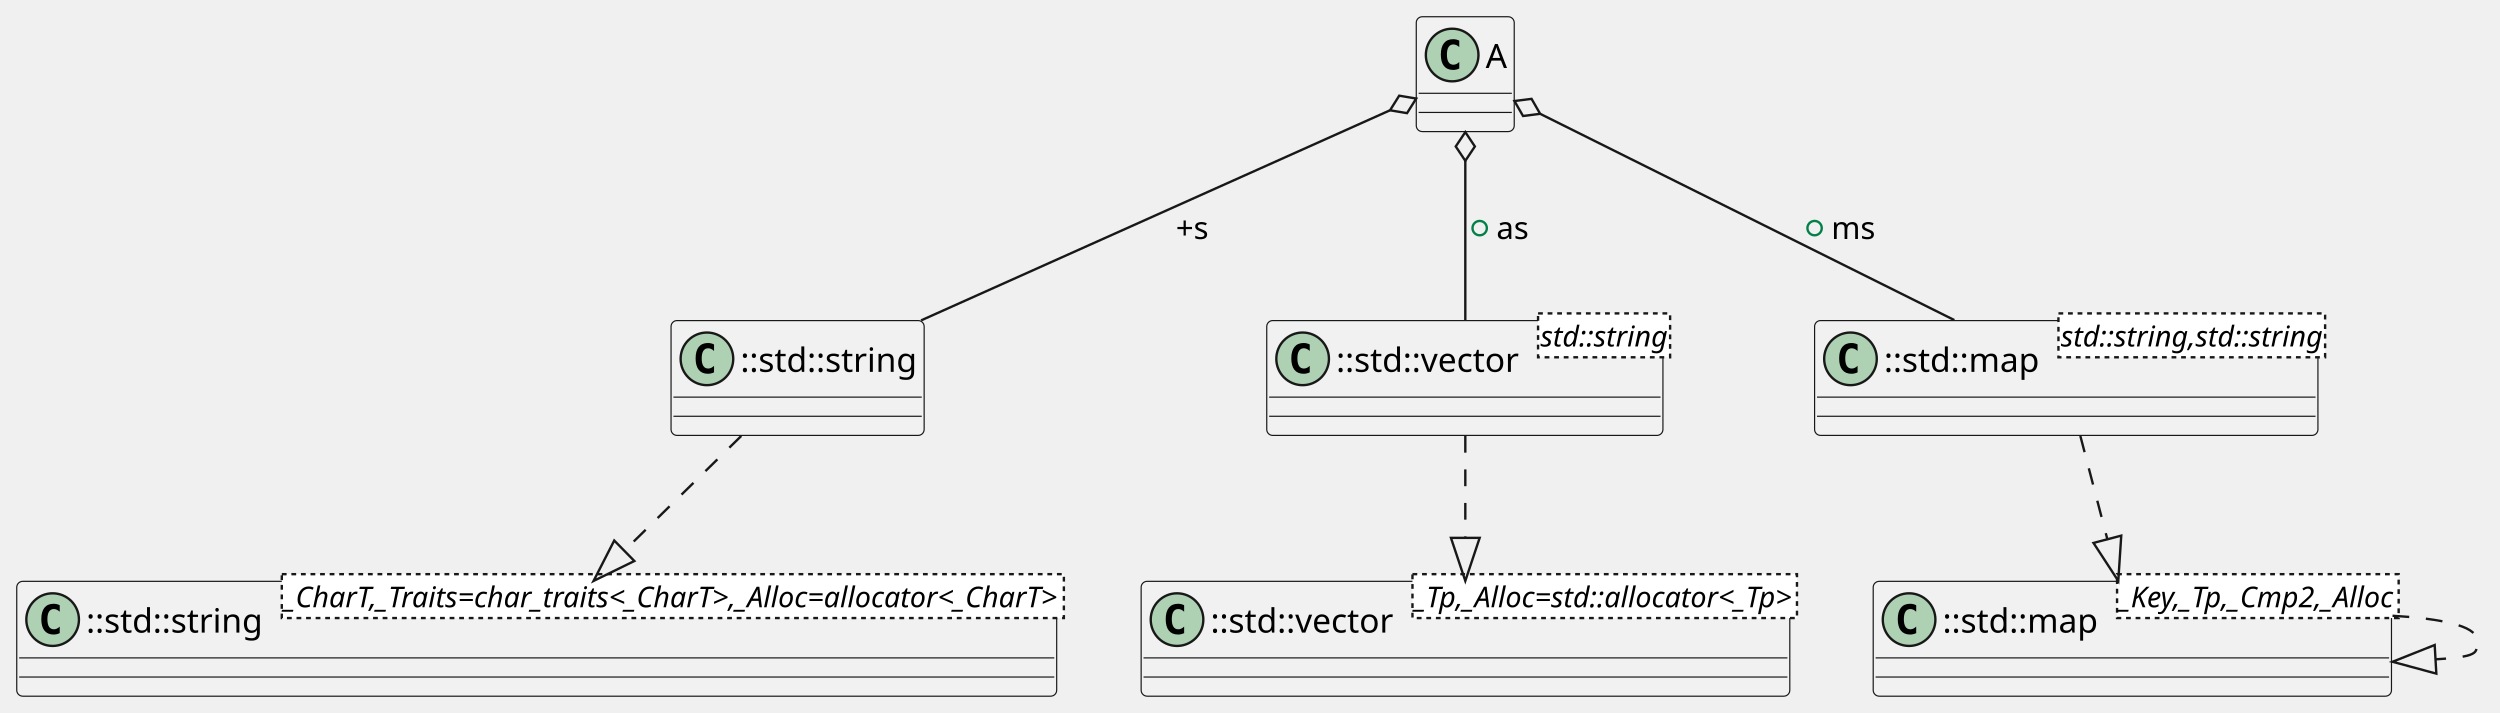
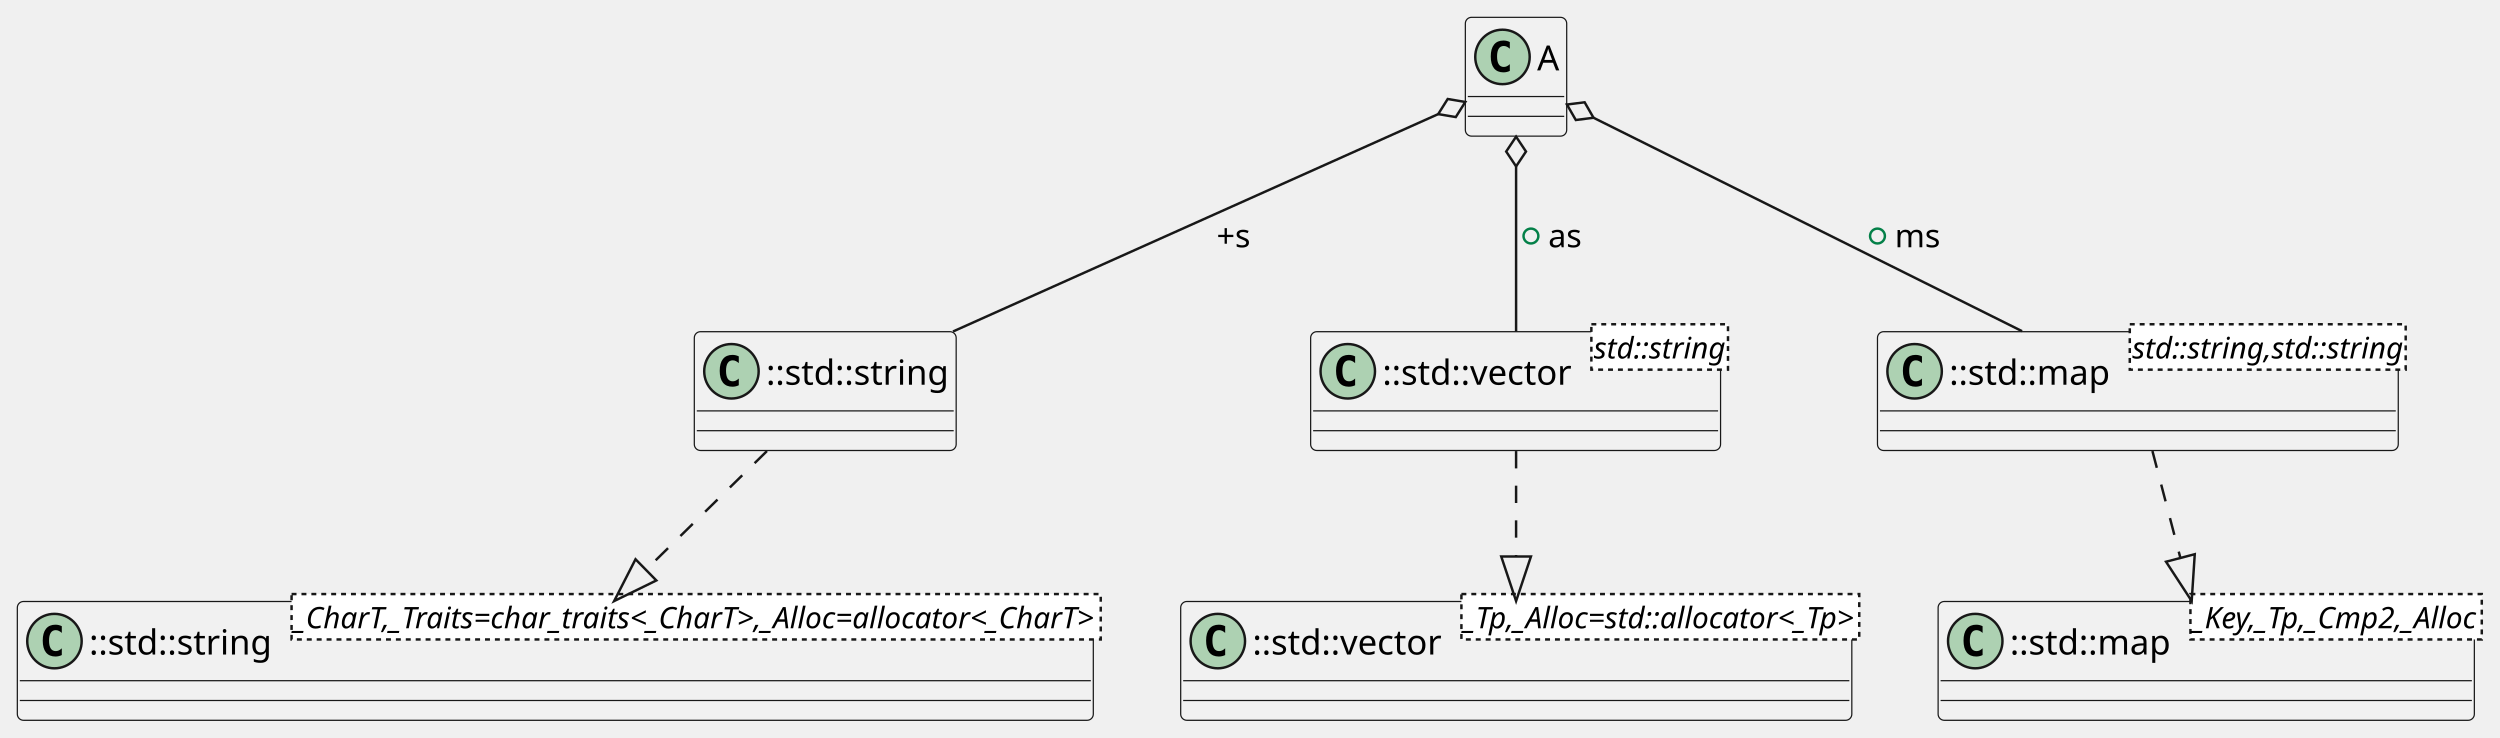
- <svg xmlns="http://www.w3.org/2000/svg" contentStyleType="text/css" data-diagram-type="CLASS" height="298px" preserveAspectRatio="none" style="width:1045px;height:298px;background:#FFFFFF;" version="1.1" viewBox="0 0 1045 298" width="1045px" zoomAndPan="magnify">
+ <svg xmlns="http://www.w3.org/2000/svg" contentStyleType="text/css" data-diagram-type="CLASS" height="298px" preserveAspectRatio="none" style="width:1010px;height:298px;background:#FFFFFF;" version="1.1" viewBox="0 0 1010 298" width="1010px" zoomAndPan="magnify">
  <defs>
    <style type="text/css">a:hover { text-decoration: underline; }</style>
  </defs>
  <g>
    <g class="entity" data-entity="C_0000195318498192314705" data-source-line="1" data-uid="ent0002" id="entity_C_0000195318498192314705">
      <rect fill="#F1F1F1" height="48" rx="2.5" ry="2.5" style="stroke:#181818;stroke-width:0.5;" width="216.637" x="783" y="243" />
      <ellipse cx="798" cy="259" fill="#ADD1B2" rx="11" ry="11" style="stroke:#181818;stroke-width:1;" />
      <path d="M800.969,264.641 Q800.391,264.938 799.75,265.078 Q799.109,265.234 798.406,265.234 Q795.906,265.234 794.578,263.594 Q793.266,261.938 793.266,258.812 Q793.266,255.688 794.578,254.031 Q795.906,252.375 798.406,252.375 Q799.109,252.375 799.75,252.531 Q800.406,252.688 800.969,252.984 L800.969,255.703 Q800.344,255.125 799.75,254.859 Q799.156,254.578 798.531,254.578 Q797.188,254.578 796.5,255.656 Q795.812,256.719 795.812,258.812 Q795.812,260.906 796.5,261.984 Q797.188,263.047 798.531,263.047 Q799.156,263.047 799.75,262.781 Q800.344,262.5 800.969,261.922 L800.969,264.641 Z " fill="#000000" />
      <text fill="#000000" font-family="sans-serif" font-size="14" lengthAdjust="spacing" textLength="64.932" x="812" y="264.432">::std::map</text>
      <rect fill="#FFFFFF" height="18.344" style="stroke:#181818;stroke-width:1;stroke-dasharray:2.0,2.0;" width="117.705" x="884.932" y="240" />
      <text fill="#000000" font-family="sans-serif" font-size="12" font-style="italic" lengthAdjust="spacing" textLength="115.705" x="885.932" y="253.828">_Key,_Tp,_Cmp2,_Alloc</text>
      <line style="stroke:#181818;stroke-width:0.5;" x1="784" x2="998.637" y1="275" y2="275" />
      <line style="stroke:#181818;stroke-width:0.5;" x1="784" x2="998.637" y1="283" y2="283" />
    </g>
    <g class="entity" data-entity="C_0013400562882191063364" data-source-line="5" data-uid="ent0003" id="entity_C_0013400562882191063364">
      <rect fill="#F1F1F1" height="48" rx="2.5" ry="2.5" style="stroke:#181818;stroke-width:0.5;" width="434.696" x="7" y="243" />
      <ellipse cx="22" cy="259" fill="#ADD1B2" rx="11" ry="11" style="stroke:#181818;stroke-width:1;" />
      <path d="M24.969,264.641 Q24.391,264.938 23.75,265.078 Q23.109,265.234 22.406,265.234 Q19.906,265.234 18.578,263.594 Q17.266,261.938 17.266,258.812 Q17.266,255.688 18.578,254.031 Q19.906,252.375 22.406,252.375 Q23.109,252.375 23.75,252.531 Q24.406,252.688 24.969,252.984 L24.969,255.703 Q24.344,255.125 23.75,254.859 Q23.156,254.578 22.531,254.578 Q21.188,254.578 20.5,255.656 Q19.812,256.719 19.812,258.812 Q19.812,260.906 20.5,261.984 Q21.188,263.047 22.531,263.047 Q23.156,263.047 23.75,262.781 Q24.344,262.5 24.969,261.922 L24.969,264.641 Z " fill="#000000" />
      <text fill="#000000" font-family="sans-serif" font-size="14" lengthAdjust="spacing" textLength="73.794" x="36" y="264.432">::std::string</text>
      <rect fill="#FFFFFF" height="18.344" style="stroke:#181818;stroke-width:1;stroke-dasharray:2.0,2.0;" width="326.902" x="117.794" y="240" />
      <text fill="#000000" font-family="sans-serif" font-size="12" font-style="italic" lengthAdjust="spacing" textLength="324.902" x="118.794" y="253.828">_CharT,_Traits=char_traits&lt;_CharT&gt;,_Alloc=allocator&lt;_CharT&gt;</text>
      <line style="stroke:#181818;stroke-width:0.5;" x1="8" x2="440.696" y1="275" y2="275" />
      <line style="stroke:#181818;stroke-width:0.5;" x1="8" x2="440.696" y1="283" y2="283" />
    </g>
    <g class="entity" data-entity="C_0012921007255687187864" data-source-line="9" data-uid="ent0004" id="entity_C_0012921007255687187864">
      <rect fill="#F1F1F1" height="48" rx="2.5" ry="2.5" style="stroke:#181818;stroke-width:0.5;" width="271.137" x="477" y="243" />
      <ellipse cx="492" cy="259" fill="#ADD1B2" rx="11" ry="11" style="stroke:#181818;stroke-width:1;" />
      <path d="M494.969,264.641 Q494.391,264.938 493.75,265.078 Q493.109,265.234 492.406,265.234 Q489.906,265.234 488.578,263.594 Q487.266,261.938 487.266,258.812 Q487.266,255.688 488.578,254.031 Q489.906,252.375 492.406,252.375 Q493.109,252.375 493.75,252.531 Q494.406,252.688 494.969,252.984 L494.969,255.703 Q494.344,255.125 493.75,254.859 Q493.156,254.578 492.531,254.578 Q491.188,254.578 490.5,255.656 Q489.812,256.719 489.812,258.812 Q489.812,260.906 490.5,261.984 Q491.188,263.047 492.531,263.047 Q493.156,263.047 493.75,262.781 Q494.344,262.5 494.969,261.922 L494.969,264.641 Z " fill="#000000" />
      <text fill="#000000" font-family="sans-serif" font-size="14" lengthAdjust="spacing" textLength="76.412" x="506" y="264.432">::std::vector</text>
      <rect fill="#FFFFFF" height="18.344" style="stroke:#181818;stroke-width:1;stroke-dasharray:2.0,2.0;" width="160.725" x="590.412" y="240" />
      <text fill="#000000" font-family="sans-serif" font-size="12" font-style="italic" lengthAdjust="spacing" textLength="158.725" x="591.412" y="253.828">_Tp,_Alloc=std::allocator&lt;_Tp&gt;</text>
      <line style="stroke:#181818;stroke-width:0.5;" x1="478" x2="747.137" y1="275" y2="275" />
      <line style="stroke:#181818;stroke-width:0.5;" x1="478" x2="747.137" y1="283" y2="283" />
    </g>
    <g class="entity" data-entity="C_0004868114819844418214" data-source-line="13" data-uid="ent0005" id="entity_C_0004868114819844418214">
      <rect fill="#F1F1F1" height="48" rx="2.5" ry="2.5" style="stroke:#181818;stroke-width:0.5;" width="105.794" x="280.5" y="134" />
      <ellipse cx="295.5" cy="150" fill="#ADD1B2" rx="11" ry="11" style="stroke:#181818;stroke-width:1;" />
      <path d="M298.469,155.641 Q297.891,155.938 297.25,156.078 Q296.609,156.234 295.906,156.234 Q293.406,156.234 292.078,154.594 Q290.766,152.938 290.766,149.812 Q290.766,146.688 292.078,145.031 Q293.406,143.375 295.906,143.375 Q296.609,143.375 297.25,143.531 Q297.906,143.688 298.469,143.984 L298.469,146.703 Q297.844,146.125 297.25,145.859 Q296.656,145.578 296.031,145.578 Q294.688,145.578 294,146.656 Q293.312,147.719 293.312,149.812 Q293.312,151.906 294,152.984 Q294.688,154.047 296.031,154.047 Q296.656,154.047 297.25,153.781 Q297.844,153.5 298.469,152.922 L298.469,155.641 Z " fill="#000000" />
      <text fill="#000000" font-family="sans-serif" font-size="14" lengthAdjust="spacing" textLength="73.794" x="309.5" y="155.432">::std::string</text>
      <line style="stroke:#181818;stroke-width:0.5;" x1="281.5" x2="385.294" y1="166" y2="166" />
      <line style="stroke:#181818;stroke-width:0.5;" x1="281.5" x2="385.294" y1="174" y2="174" />
    </g>
    <g class="entity" data-entity="C_0017562627866016277793" data-source-line="17" data-uid="ent0006" id="entity_C_0017562627866016277793">
      <rect fill="#F1F1F1" height="48" rx="2.5" ry="2.5" style="stroke:#181818;stroke-width:0.5;" width="165.608" x="529.5" y="134" />
      <ellipse cx="544.5" cy="150" fill="#ADD1B2" rx="11" ry="11" style="stroke:#181818;stroke-width:1;" />
      <path d="M547.469,155.641 Q546.891,155.938 546.25,156.078 Q545.609,156.234 544.906,156.234 Q542.406,156.234 541.078,154.594 Q539.766,152.938 539.766,149.812 Q539.766,146.688 541.078,145.031 Q542.406,143.375 544.906,143.375 Q545.609,143.375 546.25,143.531 Q546.906,143.688 547.469,143.984 L547.469,146.703 Q546.844,146.125 546.25,145.859 Q545.656,145.578 545.031,145.578 Q543.688,145.578 543,146.656 Q542.312,147.719 542.312,149.812 Q542.312,151.906 543,152.984 Q543.688,154.047 545.031,154.047 Q545.656,154.047 546.25,153.781 Q546.844,153.5 547.469,152.922 L547.469,155.641 Z " fill="#000000" />
      <text fill="#000000" font-family="sans-serif" font-size="14" lengthAdjust="spacing" textLength="76.412" x="558.5" y="155.432">::std::vector</text>
      <rect fill="#FFFFFF" height="18.344" style="stroke:#181818;stroke-width:1;stroke-dasharray:2.0,2.0;" width="55.196" x="642.912" y="131" />
      <text fill="#000000" font-family="sans-serif" font-size="12" font-style="italic" lengthAdjust="spacing" textLength="53.196" x="643.912" y="144.828">std::string</text>
      <line style="stroke:#181818;stroke-width:0.5;" x1="530.5" x2="694.108" y1="166" y2="166" />
      <line style="stroke:#181818;stroke-width:0.5;" x1="530.5" x2="694.108" y1="174" y2="174" />
    </g>
    <g class="entity" data-entity="C_0012983374471803736153" data-source-line="21" data-uid="ent0007" id="entity_C_0012983374471803736153">
      <rect fill="#F1F1F1" height="48" rx="2.5" ry="2.5" style="stroke:#181818;stroke-width:0.5;" width="210.397" x="758.5" y="134" />
      <ellipse cx="773.5" cy="150" fill="#ADD1B2" rx="11" ry="11" style="stroke:#181818;stroke-width:1;" />
      <path d="M776.469,155.641 Q775.891,155.938 775.25,156.078 Q774.609,156.234 773.906,156.234 Q771.406,156.234 770.078,154.594 Q768.766,152.938 768.766,149.812 Q768.766,146.688 770.078,145.031 Q771.406,143.375 773.906,143.375 Q774.609,143.375 775.25,143.531 Q775.906,143.688 776.469,143.984 L776.469,146.703 Q775.844,146.125 775.25,145.859 Q774.656,145.578 774.031,145.578 Q772.688,145.578 772,146.656 Q771.312,147.719 771.312,149.812 Q771.312,151.906 772,152.984 Q772.688,154.047 774.031,154.047 Q774.656,154.047 775.25,153.781 Q775.844,153.5 776.469,152.922 L776.469,155.641 Z " fill="#000000" />
      <text fill="#000000" font-family="sans-serif" font-size="14" lengthAdjust="spacing" textLength="64.932" x="787.5" y="155.432">::std::map</text>
      <rect fill="#FFFFFF" height="18.344" style="stroke:#181818;stroke-width:1;stroke-dasharray:2.0,2.0;" width="111.465" x="860.432" y="131" />
      <text fill="#000000" font-family="sans-serif" font-size="12" font-style="italic" lengthAdjust="spacing" textLength="109.465" x="861.432" y="144.828">std::string,std::string</text>
      <line style="stroke:#181818;stroke-width:0.5;" x1="759.5" x2="967.896" y1="166" y2="166" />
      <line style="stroke:#181818;stroke-width:0.5;" x1="759.5" x2="967.896" y1="174" y2="174" />
    </g>
    <g class="entity" data-entity="C_0000739679837401653668" data-source-line="25" data-uid="ent0008" id="entity_C_0000739679837401653668">
      <rect fill="#F1F1F1" height="48" rx="2.5" ry="2.5" style="stroke:#181818;stroke-width:0.5;" width="40.946" x="592" y="7" />
      <ellipse cx="607" cy="23" fill="#ADD1B2" rx="11" ry="11" style="stroke:#181818;stroke-width:1;" />
      <path d="M609.969,28.641 Q609.391,28.938 608.75,29.078 Q608.109,29.234 607.406,29.234 Q604.906,29.234 603.578,27.594 Q602.266,25.938 602.266,22.812 Q602.266,19.688 603.578,18.031 Q604.906,16.375 607.406,16.375 Q608.109,16.375 608.75,16.531 Q609.406,16.688 609.969,16.984 L609.969,19.703 Q609.344,19.125 608.75,18.859 Q608.156,18.578 607.531,18.578 Q606.188,18.578 605.5,19.656 Q604.812,20.719 604.812,22.812 Q604.812,24.906 605.5,25.984 Q606.188,27.047 607.531,27.047 Q608.156,27.047 608.75,26.781 Q609.344,26.5 609.969,25.922 L609.969,28.641 Z " fill="#000000" />
      <text fill="#000000" font-family="sans-serif" font-size="14" lengthAdjust="spacing" textLength="8.946" x="621" y="28.432">A</text>
      <line style="stroke:#181818;stroke-width:0.5;" x1="593" x2="631.946" y1="39" y2="39" />
      <line style="stroke:#181818;stroke-width:0.5;" x1="593" x2="631.946" y1="47" y2="47" />
    </g>
-     <g class="link" data-entity-1="C_0000195318498192314705" data-entity-2="C_0000195318498192314705" data-source-line="29" data-uid="lnk9" id="link_C_0000195318498192314705_C_0000195318498192314705">
-       <path codeLine="29" d="M1000.07,257.38 C1020.55,258.55 1035,261.75 1035,267 C1035,272.25 1038.521,274.423 1018.041,275.593" fill="none" id="C_0000195318498192314705-to-C_0000195318498192314705" style="stroke:#181818;stroke-width:1;stroke-dasharray:7.0,7.0;" />
-       <polygon fill="none" points="1000.07,276.62,1018.383,281.584,1017.698,269.603,1000.07,276.62" style="stroke:#181818;stroke-width:1;" />
-     </g>
-     <g class="link" data-entity-1="C_0004868114819844418214" data-entity-2="C_0013400562882191063364" data-source-line="30" data-uid="lnk10" id="link_C_0004868114819844418214_C_0013400562882191063364">
-       <path codeLine="30" d="M309.85,182.22 C291.57,200.16 279.223,212.279 260.953,230.219" fill="none" id="C_0004868114819844418214-to-C_0013400562882191063364" style="stroke:#181818;stroke-width:1;stroke-dasharray:7.0,7.0;" />
+     <g class="link" data-entity-1="C_0004868114819844418214" data-entity-2="C_0013400562882191063364" data-source-line="29" data-uid="lnk9" id="link_C_0004868114819844418214_C_0013400562882191063364">
+       <path codeLine="29" d="M309.85,182.22 C291.57,200.16 279.223,212.279 260.953,230.219" fill="none" id="C_0004868114819844418214-to-C_0013400562882191063364" style="stroke:#181818;stroke-width:1;stroke-dasharray:7.0,7.0;" />
      <polygon fill="none" points="248.11,242.83,265.157,234.5,256.75,225.938,248.11,242.83" style="stroke:#181818;stroke-width:1;" />
    </g>
-     <g class="link" data-entity-1="C_0017562627866016277793" data-entity-2="C_0012921007255687187864" data-source-line="31" data-uid="lnk11" id="link_C_0017562627866016277793_C_0012921007255687187864">
-       <path codeLine="31" d="M612.5,182.22 C612.5,200.16 612.5,206.89 612.5,224.83" fill="none" id="C_0017562627866016277793-to-C_0012921007255687187864" style="stroke:#181818;stroke-width:1;stroke-dasharray:7.0,7.0;" />
+     <g class="link" data-entity-1="C_0017562627866016277793" data-entity-2="C_0012921007255687187864" data-source-line="30" data-uid="lnk10" id="link_C_0017562627866016277793_C_0012921007255687187864">
+       <path codeLine="30" d="M612.5,182.22 C612.5,200.16 612.5,206.89 612.5,224.83" fill="none" id="C_0017562627866016277793-to-C_0012921007255687187864" style="stroke:#181818;stroke-width:1;stroke-dasharray:7.0,7.0;" />
      <polygon fill="none" points="612.5,242.83,618.5,224.83,606.5,224.83,612.5,242.83" style="stroke:#181818;stroke-width:1;" />
    </g>
-     <g class="link" data-entity-1="C_0012983374471803736153" data-entity-2="C_0000195318498192314705" data-source-line="32" data-uid="lnk12" id="link_C_0012983374471803736153_C_0000195318498192314705">
-       <path codeLine="32" d="M869.58,182.22 C874.27,200.16 876.178,207.478 880.878,225.418" fill="none" id="C_0012983374471803736153-to-C_0000195318498192314705" style="stroke:#181818;stroke-width:1;stroke-dasharray:7.0,7.0;" />
+     <g class="link" data-entity-1="C_0012983374471803736153" data-entity-2="C_0000195318498192314705" data-source-line="31" data-uid="lnk11" id="link_C_0012983374471803736153_C_0000195318498192314705">
+       <path codeLine="31" d="M869.58,182.22 C874.27,200.16 876.178,207.478 880.878,225.418" fill="none" id="C_0012983374471803736153-to-C_0000195318498192314705" style="stroke:#181818;stroke-width:1;stroke-dasharray:7.0,7.0;" />
      <polygon fill="none" points="885.44,242.83,886.682,223.897,875.074,226.938,885.44,242.83" style="stroke:#181818;stroke-width:1;" />
    </g>
-     <g class="link" data-entity-1="C_0000739679837401653668" data-entity-2="C_0017562627866016277793" data-source-line="33" data-uid="lnk13" id="link_C_0000739679837401653668_C_0017562627866016277793">
-       <path codeLine="33" d="M612.5,67.22 C612.5,89.67 612.5,111.5 612.5,133.91" fill="none" id="C_0000739679837401653668-backto-C_0017562627866016277793" style="stroke:#181818;stroke-width:1;" />
+     <g class="link" data-entity-1="C_0000739679837401653668" data-entity-2="C_0017562627866016277793" data-source-line="32" data-uid="lnk12" id="link_C_0000739679837401653668_C_0017562627866016277793">
+       <path codeLine="32" d="M612.5,67.22 C612.5,89.67 612.5,111.5 612.5,133.91" fill="none" id="C_0000739679837401653668-backto-C_0017562627866016277793" style="stroke:#181818;stroke-width:1;" />
      <polygon fill="none" points="612.5,55.22,608.5,61.22,612.5,67.22,616.5,61.22,612.5,55.22" style="stroke:#181818;stroke-width:1;" />
      <ellipse cx="618.5" cy="95.353" fill="none" rx="3" ry="3" style="stroke:#038048;stroke-width:1;" />
      <text fill="#000000" font-family="sans-serif" font-size="13" lengthAdjust="spacing" textLength="13.52" x="625.5" y="99.897">as</text>
    </g>
-     <g class="link" data-entity-1="C_0000739679837401653668" data-entity-2="C_0004868114819844418214" data-source-line="34" data-uid="lnk14" id="link_C_0000739679837401653668_C_0004868114819844418214">
-       <path codeLine="34" d="M581.029,46.098 C537.809,65.468 447.19,106.06 385.02,133.92" fill="none" id="C_0000739679837401653668-backto-C_0004868114819844418214" style="stroke:#181818;stroke-width:1;" />
+     <g class="link" data-entity-1="C_0000739679837401653668" data-entity-2="C_0004868114819844418214" data-source-line="33" data-uid="lnk13" id="link_C_0000739679837401653668_C_0004868114819844418214">
+       <path codeLine="33" d="M581.029,46.098 C537.809,65.468 447.19,106.06 385.02,133.92" fill="none" id="C_0000739679837401653668-backto-C_0004868114819844418214" style="stroke:#181818;stroke-width:1;" />
      <polygon fill="none" points="591.98,41.19,584.869,39.994,581.029,46.098,588.141,47.294,591.98,41.19" style="stroke:#181818;stroke-width:1;" />
      <text fill="#000000" font-family="sans-serif" font-size="13" lengthAdjust="spacing" textLength="13.663" x="491.5" y="99.897">+s</text>
    </g>
-     <g class="link" data-entity-1="C_0000739679837401653668" data-entity-2="C_0012983374471803736153" data-source-line="35" data-uid="lnk15" id="link_C_0000739679837401653668_C_0012983374471803736153">
-       <path codeLine="35" d="M643.782,47.578 C683.712,67.458 761.94,106.42 816.91,133.8" fill="none" id="C_0000739679837401653668-backto-C_0012983374471803736153" style="stroke:#181818;stroke-width:1;" />
+     <g class="link" data-entity-1="C_0000739679837401653668" data-entity-2="C_0012983374471803736153" data-source-line="34" data-uid="lnk14" id="link_C_0000739679837401653668_C_0012983374471803736153">
+       <path codeLine="34" d="M643.782,47.578 C683.712,67.458 761.94,106.42 816.91,133.8" fill="none" id="C_0000739679837401653668-backto-C_0012983374471803736153" style="stroke:#181818;stroke-width:1;" />
      <polygon fill="none" points="633.04,42.23,636.628,48.485,643.782,47.578,640.194,41.323,633.04,42.23" style="stroke:#181818;stroke-width:1;" />
      <ellipse cx="758.5" cy="95.353" fill="none" rx="3" ry="3" style="stroke:#038048;stroke-width:1;" />
      <text fill="#000000" font-family="sans-serif" font-size="13" lengthAdjust="spacing" textLength="18.382" x="765.5" y="99.897">ms</text>
    </g>
  </g>
</svg>
